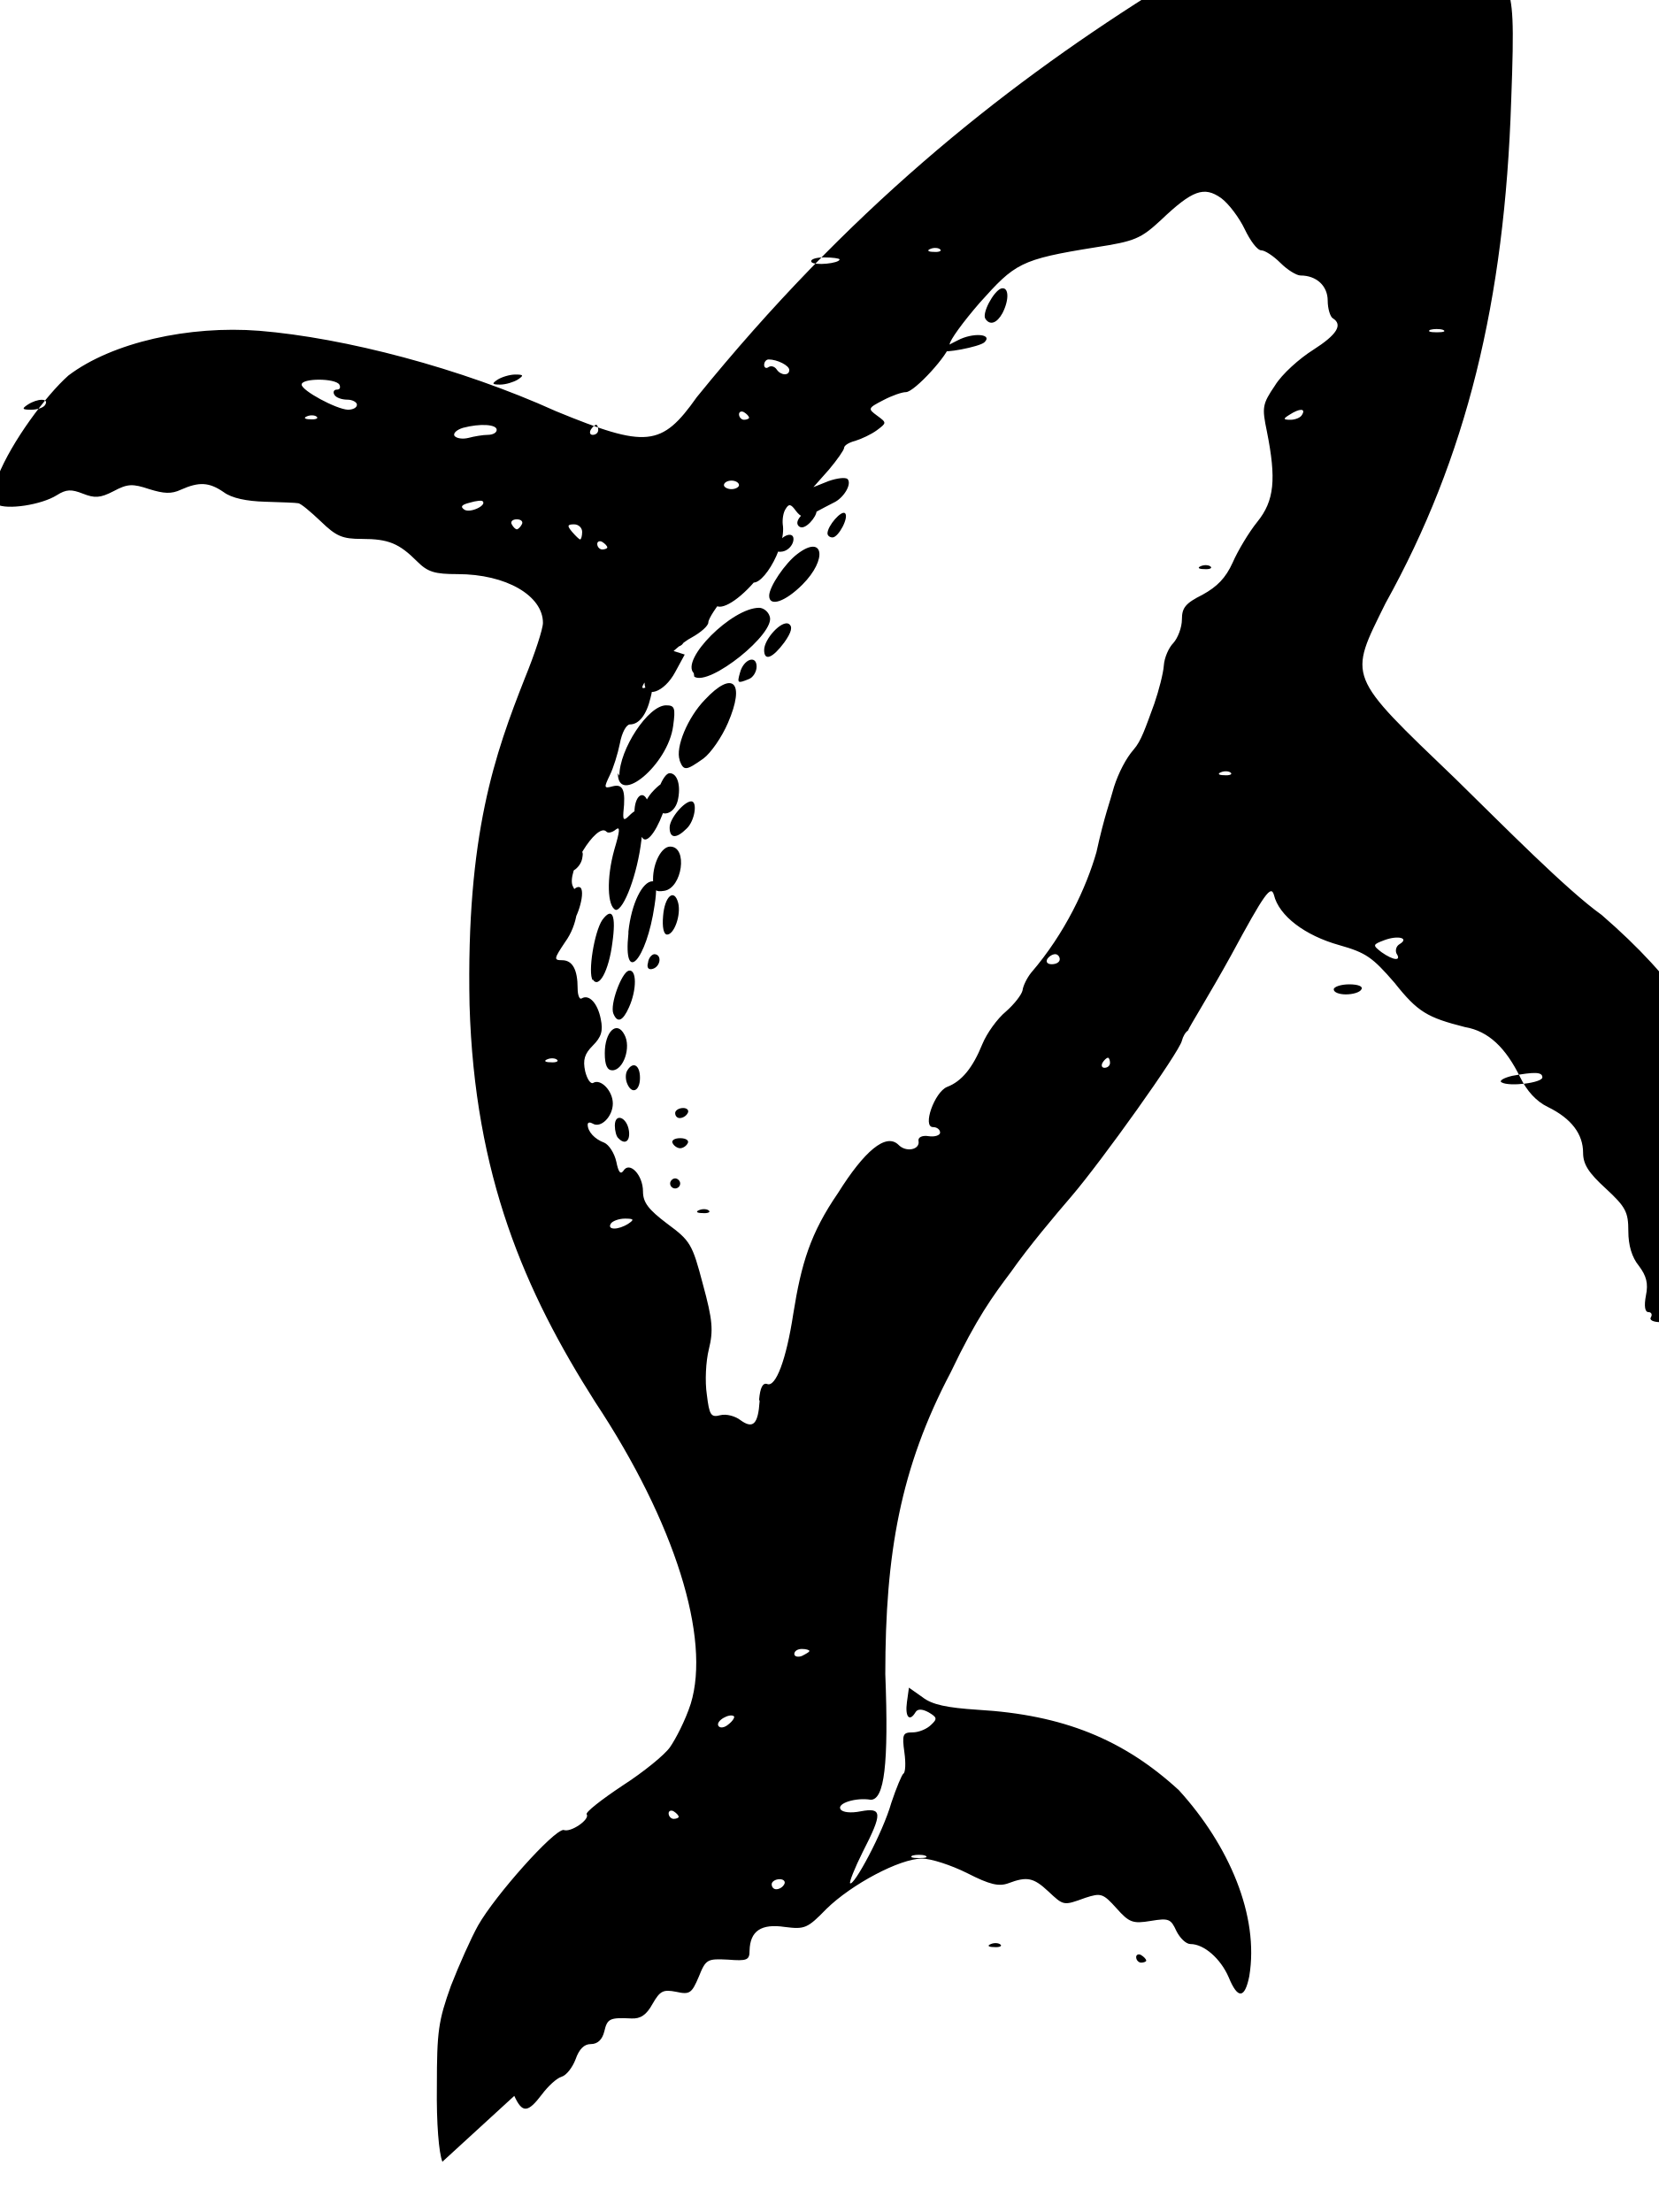
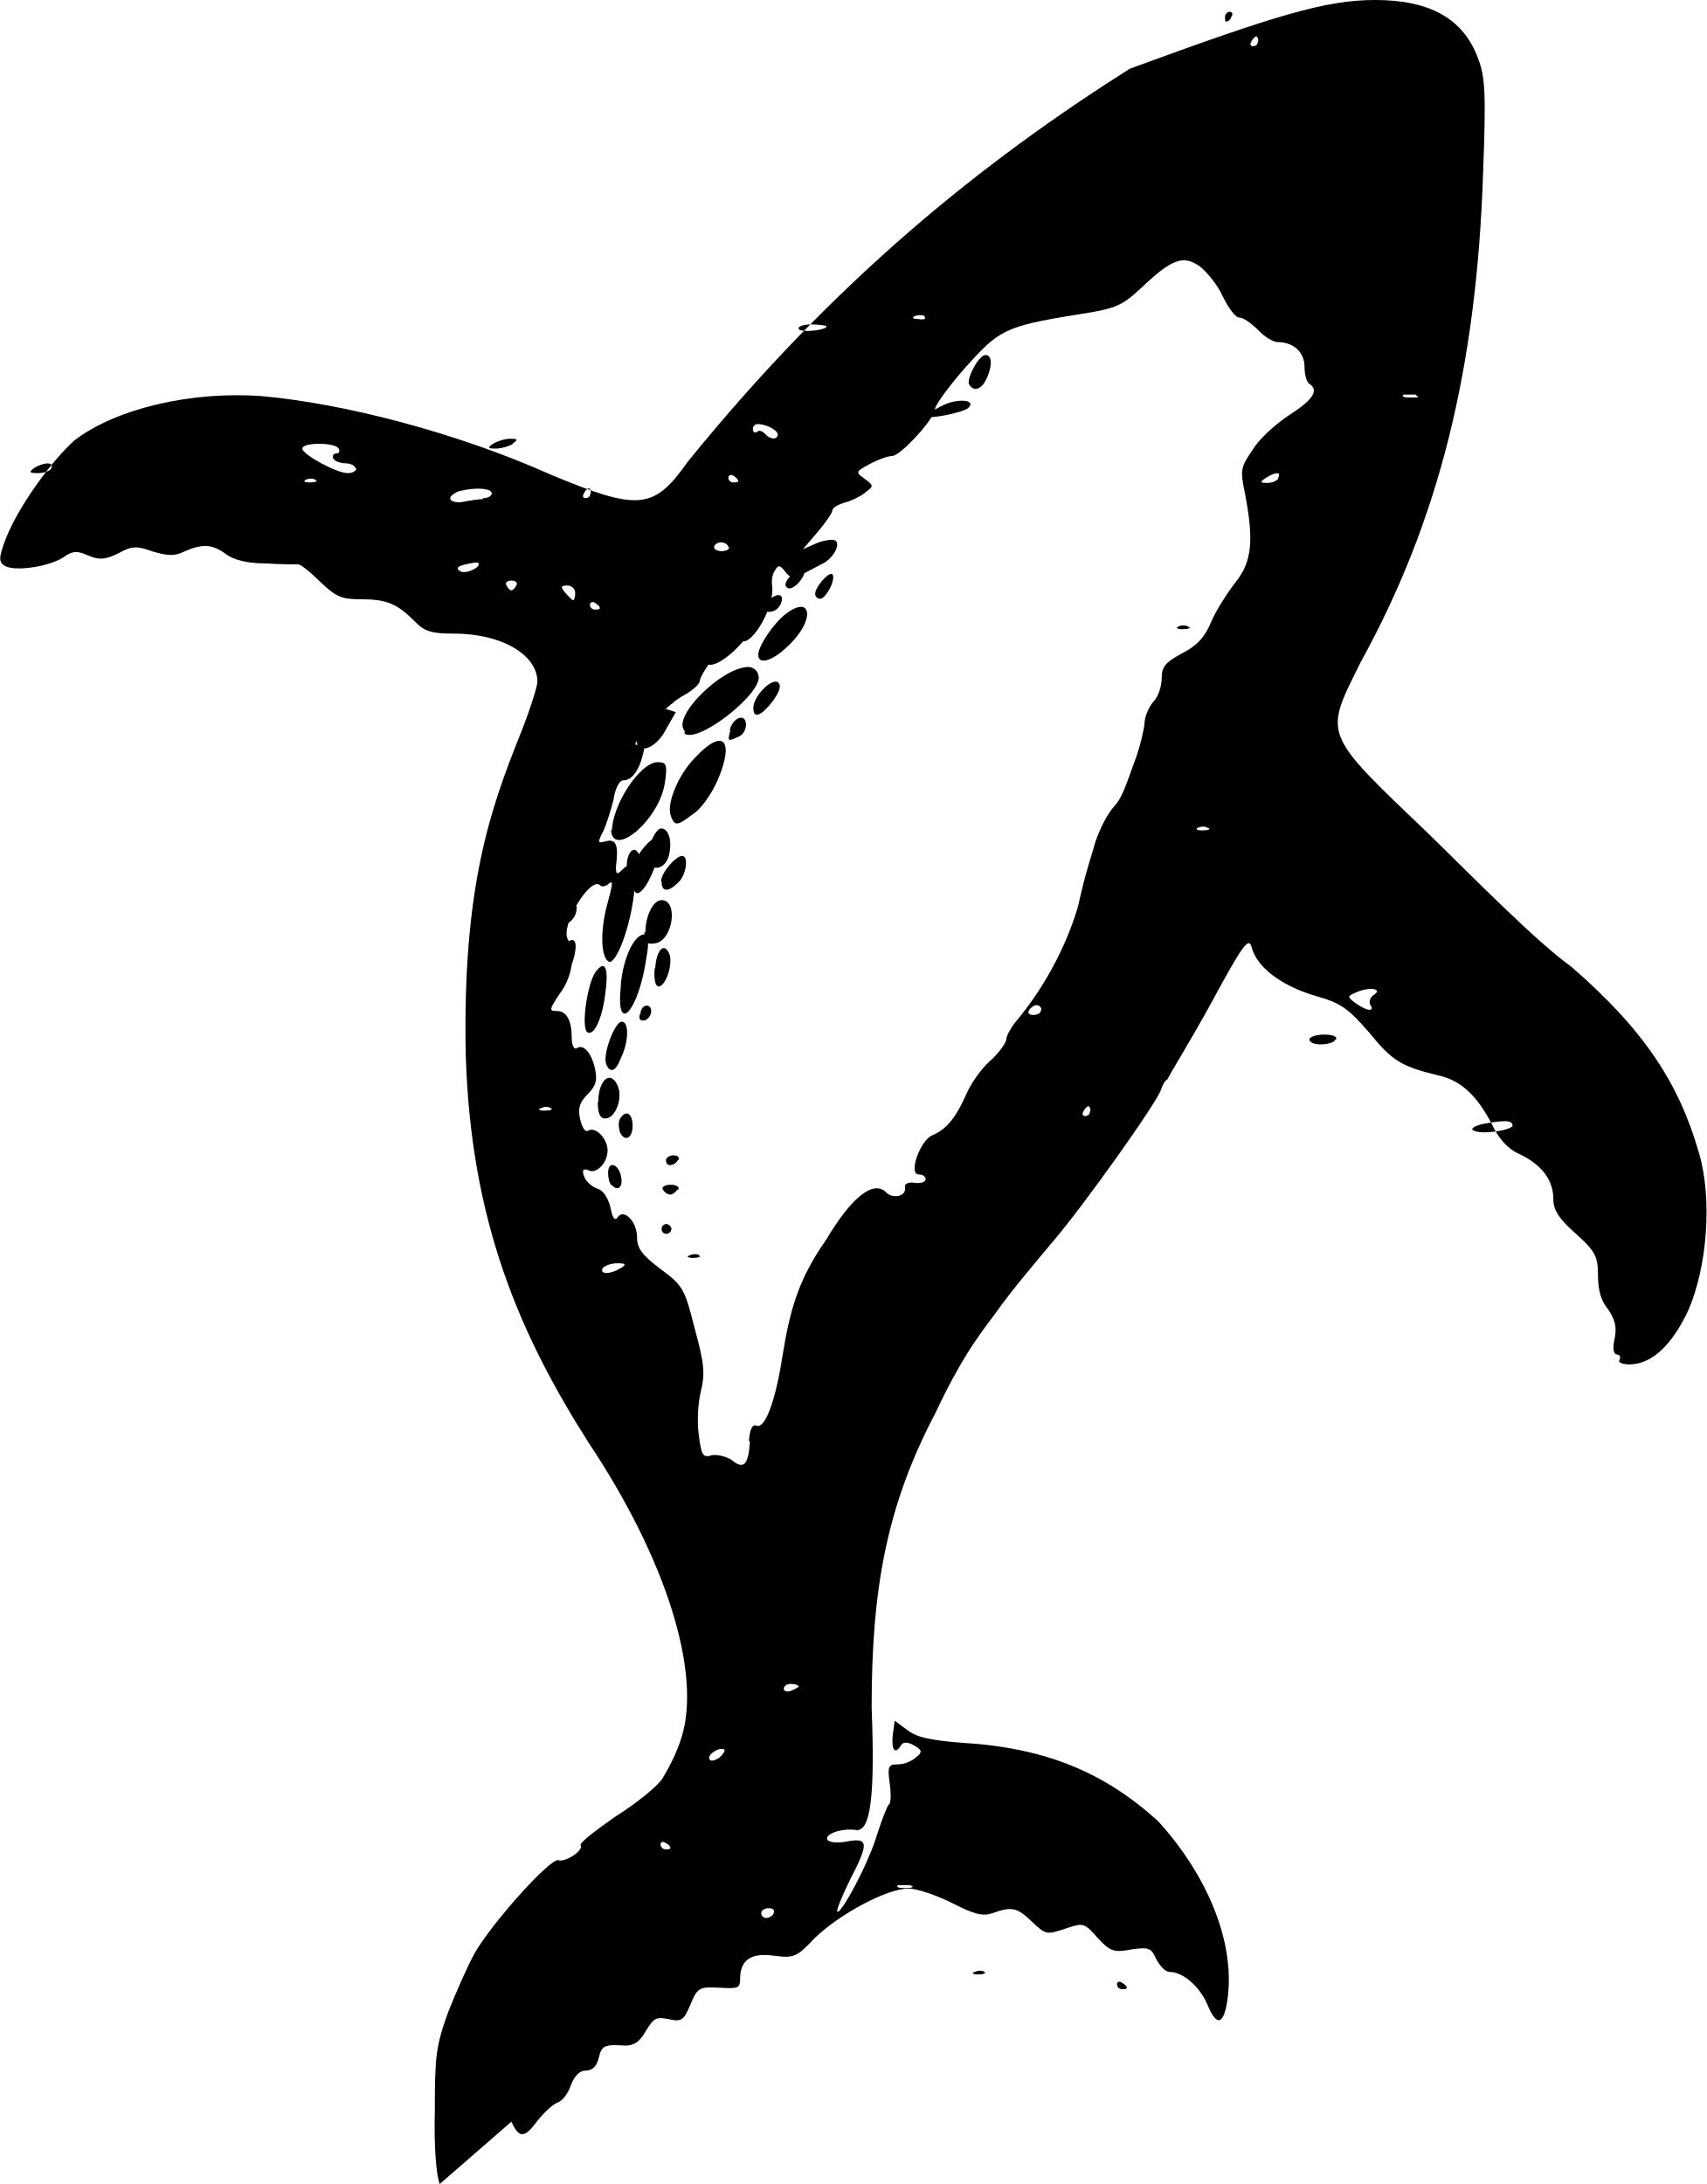
- <svg xmlns="http://www.w3.org/2000/svg" version="1.1" viewBox="0 0 330 440">
-   <path style="fill:#000000;" d="m88,430c-0.7-1.7-1.2-7.6-1.1-15,0-11,0.3-13,2.8-20,1.6-4.1,4-9.5,5.4-12,3.4-6,15-19,17-19,1.4,0.6,5.3-2.1,4.6-3.1-0.3-0.4,2.9-2.9,7.1-5.7,4.2-2.7,8.5-6.2,9.5-7.7,1.1-1.6,3-5.2,4.1-8.6,4-13-3.1-36-19-60-14-22-24-45-25-79-0.7-34,5.1-50,11-65,2-4.9,3.6-9.8,3.6-11,0-5.4-7.3-9.7-17-9.7-4.5,0-5.9-0.4-8-2.5-3.6-3.6-5.7-4.5-11-4.5-3.9,0-5.1-0.5-8.2-3.5-2-1.9-4-3.6-4.5-3.6-0.4-0.1-3.4-0.2-6.6-0.3-3.6-0.1-6.6-0.7-8.2-1.9-2.9-2-4.9-2.1-8.5-0.5-1.9,0.9-3.4,0.8-6.3-0.1-3.3-1.1-4.3-1.1-7.1,0.4-2.7,1.4-3.8,1.4-6.1,0.5s-3.3-0.9-5.2,0.3c-3,1.9-9.9,3-12,1.8-1.2-0.8-1.2-1.6,0.3-5.6,2.7-6.8,9.5-16,14-20,8.7-6.6,24-10,38-8.9,17,1.4,40,7.4,59,16,18,7.4,21,7.1,28-2.8,30-37,60-61,90-80,30-11,40-14,50-14,11-0.1,18,3.7,21,12,1.4,3.7,1.6,7,1,23-1.3,40-8.9,71-25,100-7.4,15-7.9,14,14,35,9.5,9.3,22,22,29,27,15,13,22,24,26,38,2.7,9.2,1.7,23-2.2,32-3.3,7-7.4,11-12,11-1.5,0-2.4-0.4-2-1,0.3-0.5,0.1-1-0.5-1-0.7,0-0.9-1.2-0.5-3.3,0.5-2.4,0.1-3.9-1.4-5.9-1.4-1.7-2.1-4.1-2.1-6.9,0-3.8-0.5-4.8-4.5-8.5-3.4-3.1-4.5-4.8-4.5-7.1,0-3.7-2.3-6.8-7-9.1-2.3-1.1-4.2-3.2-5.5-5.9-2.9-5.9-6.3-9.2-11-10-7.5-1.9-9.4-3-14-8.8-4.4-5.1-5.7-6-11-7.5-6.8-1.9-12-5.8-13-10-0.6-2-1.8-0.4-8.5,12-4.3,7.8-8.2,14-8.6,15-0.5,0.3-1,1.2-1.2,2-0.5,2.3-16,24-22,31-3.1,3.6-8.5,10-12,15-3.6,4.8-6.8,9.1-12,20-10,19-13,36-13,60,0.7,18-0.2,25-2.9,25-2.9-0.5-6.8,0.7-6,1.9,0.4,0.6,2,0.8,4,0.4,4.3-0.8,4.4,0.3,0.4,8.1-1.6,3.2-2.7,6-2.5,6.2,0.7,0.7,6.5-10,8.2-16,1-3,2.1-5.6,2.4-5.8,0.4-0.2,0.5-2.1,0.2-4.2-0.5-3.6-0.3-4,1.6-4,1.3,0,2.9-0.7,3.7-1.5,1.3-1.2,1.2-1.5-0.5-2.5-1.3-0.7-2.2-0.7-2.6,0-1.2,2-2.1,0.9-1.7-2l0.4-2.9,2.7,1.9c1.9,1.5,4.9,2.1,11,2.5,17,1,29,5.9,40,16,10,11,16,25,14,37-0.9,4.5-2.3,4.6-4.1,0.2-1.6-3.7-4.9-6.6-7.6-6.6-0.9,0-2.1-1.2-2.8-2.6-1.1-2.4-1.5-2.6-5.1-2s-4.3,0.3-6.8-2.5c-2.7-3-3.1-3.1-6.2-2.1-4.4,1.6-4.3,1.6-7.4-1.3-2.9-2.7-4.2-3-7.9-1.6-1.9,0.7-3.7,0.3-8.2-2-3.2-1.6-7.2-2.9-9-2.9-4.4,0-14,5.1-19,10-3.8,3.9-4.3,4.1-8.3,3.6-4.7-0.7-6.9,0.8-7,4.7,0,1.9-0.5,2.1-4.3,1.8-4.1-0.2-4.4-0.1-5.8,3.4-1.4,3.3-1.8,3.6-4.5,3-2.6-0.5-3.2-0.2-4.7,2.4-1.2,2.2-2.4,3-4.2,2.9-4.3-0.2-4.8,0-5.4,2.6-0.4,1.6-1.3,2.5-2.7,2.5-1.3,0-2.3,1-3,3-0.6,1.6-1.8,3.2-2.8,3.5s-2.7,1.9-3.9,3.5c-2.8,3.7-3.9,3.8-5.5,0.3zm140-40c0-0.3-0.5-0.8-1-1.1s-1-0.1-1,0.4c0,0.6,0.5,1.1,1,1.1s1-0.2,1-0.4zm-29-3.2c-0.3-0.3-1.2-0.4-1.9-0.1-0.8,0.3-0.5,0.6,0.6,0.6,1.1,0.1,1.7-0.2,1.3-0.5zm-43-12c0.3-0.5-0.1-1-0.9-1-0.9,0-1.6,0.5-1.6,1,0,0.6,0.4,1,0.9,1,0.6,0,1.3-0.4,1.6-1zm28-5.7c-0.6-0.2-1.8-0.2-2.5,0-0.6,0.3-0.1,0.5,1.3,0.5s1.9-0.2,1.2-0.5zm-49-7.7c0-0.3-0.5-0.8-1-1.1s-1-0.1-1,0.4c0,0.6,0.5,1.1,1,1.1s1-0.2,1-0.4zm11-20c-0.8-0.7-3.7,0.9-3.1,1.9,0.3,0.5,1.2,0.4,2-0.3,0.8-0.6,1.3-1.4,1.1-1.6zm15-13c0-0.2-0.7-0.4-1.5-0.4s-1.5,0.4-1.5,1c0,0.5,0.7,0.7,1.5,0.4,0.8-0.4,1.5-0.8,1.5-1zm-10-50c0.2-2.3,0.7-3.4,1.6-3.1,1.7,0.7,3.8-4.8,5.2-14,1.6-10,3.4-16,8.9-24,5.2-8.3,9.5-12,12-9.6,1.5,1.6,4.4,1,4-0.8-0.1-0.7,0.8-1.1,2-0.9,1.3,0.2,2.3-0.2,2.3-0.7,0-0.6-0.6-1.1-1.4-1.1-2.2,0,0.3-7,2.8-8,2.9-1.1,5.1-3.8,7-8.5,0.9-2.2,3-5.1,4.7-6.5,1.6-1.4,3.1-3.3,3.3-4.2,0.1-0.9,0.9-2.5,1.7-3.5,6.8-7.9,11-17,13-24,1.6-7.3,2.7-10,3.5-13,0.9-2.8,2.4-5.7,3.9-7.4s2.3-4.2,4.1-9.1c0.9-2.6,1.8-6.1,1.9-7.6,0.1-1.6,1-3.6,1.9-4.5,0.9-1,1.7-3.1,1.7-4.7,0-2.3,0.7-3.2,4.1-4.9,2.9-1.6,4.6-3.3,6-6.4,1-2.3,3.2-6,4.9-8.1,3.4-4.2,3.8-8.5,1.9-18-1-4.8-0.9-5.4,1.6-9.1,1.4-2.3,4.9-5.4,7.6-7.1,4.7-3,6-5,3.9-6.3-0.5-0.3-1-1.9-1-3.5,0-2.9-2.2-5-5.4-5-0.8,0-2.6-1.1-4-2.5s-3.1-2.5-3.8-2.5c-0.8,0-2.2-1.9-3.3-4.2s-3.2-5.1-4.7-6.2c-3.4-2.4-5.7-1.6-12,4.4-4,3.7-5.2,4.2-13,5.4-15,2.4-16,3.2-23,11-3.3,3.8-6,7.5-6,8.3,0,1.8-7,9.5-8.7,9.5-0.8,0-2.8,0.7-4.5,1.6-3.1,1.6-3.1,1.7-1.2,3.1s1.9,1.4-0.1,2.9c-1.1,0.8-3,1.7-4.3,2.1-1.2,0.3-2.2,0.9-2.2,1.4,0,0.4-1.4,2.4-3,4.3l-3.1,3.5,3-1.2c1.7-0.6,3.4-0.8,3.8-0.4,0.9,1-0.8,3.8-2.8,4.7-0.8,0.4-2.5,1.3-3.8,2-2.1,1.1-2.6,1-3.7-0.4-1-1.4-1.4-1.4-2-0.4-0.5,0.7-0.7,2.1-0.6,3.1,0.8,4.7-4.9,14-6.7,11-0.6-0.9-1.8-0.1-4.5,3-2,2.3-3.6,4.8-3.6,5.5s-1.5,2-3.3,3c-3.6,1.8-12,11-9.3,10,1.6-0.6,1.7-0.4,1.1,2-0.8,3.4-2.3,5.3-4.1,5.3-0.7,0-1.6,1.6-2,3.8-0.4,2-1.3,4.9-2,6.3-1.2,2.5-1.2,2.7,0.6,2.2,2-0.5,2.6,0.7,2.1,5.2-0.1,1.5,0.1,1.7,1.1,0.7,2.4-2.4,3.1-1.2,2.5,4.7-0.8,6.9-3.5,14-5.1,14-1.7-0.6-1.9-6.3-0.3-12,1.1-3.7,1.2-4.7,0.3-4-0.7,0.6-1.6,0.8-1.9,0.4-1.9-1.9-8.2,8.3-6.6,11,1.6,2.6,0.9,7.6-1.6,11-2.2,3.3-2.3,3.6-0.6,3.6,2.1,0,3.1,1.9,3.1,5.6,0,1.4,0.4,2.3,0.8,2,1.5-0.9,3.2,1,3.8,4.1,0.5,2.4,0.1,3.6-1.6,5.3-1.6,1.6-2,2.8-1.5,5.1,0.4,1.6,1.1,2.6,1.6,2.3,1.5-0.9,3.9,1.6,3.9,4.1,0,2.6-2.4,5-4,4-0.5-0.3-1-0.3-1,0.2,0,1.4,1.4,2.9,3.3,3.6,0.9,0.4,2,2,2.4,3.8,0.4,2,0.8,2.6,1.4,1.8,1.2-2,3.9,0.8,3.9,4.1,0,2.2,1.1,3.6,4.8,6.4,4.6,3.4,5,4,7.1,12,2,7.3,2.1,9.3,1.2,13-0.6,2.4-0.8,6.4-0.4,9,0.5,4.1,0.8,4.6,2.7,4.1,1.2-0.3,3,0.2,4,1,2.5,1.8,3.5,0.8,3.8-3.8zm-28-52c-0.4-0.3-0.7-1.5-0.7-2.5,0-2.6,2.4-1.7,2.8,1,0.3,2.1-0.8,2.9-2.1,1.5zm1.7-11c-0.3-0.8-0.3-1.9,0.1-2.5,1.1-1.8,2.5-1.1,2.5,1.5,0,2.7-1.7,3.4-2.6,1zm-4.4-5.9c0-4.3,2.4-6.6,3.9-3.7,1.4,2.5-0.2,7.1-2.4,7.1-1,0-1.5-1-1.5-3.4zm1.7-7.9c-0.7-1.8,1.6-8,3-8.5,1.7-0.5,1.7,3.8,0.1,7.3-1.2,2.7-2.3,3.2-3.1,1.2zm-4.1-6.6c-1-1.5,0.3-9.6,1.9-12,2-2.7,2.8-1,2,4.6-0.7,5.5-2.7,9.2-3.9,7.2zm11-3.5c0.1-1,0.8-1.7,1.3-1.7,1.5,0.1,1.2,2.4-0.3,2.9-0.9,0.3-1.3-0.2-1-1.2zm-3.9-6.2c0.6-5.6,2.8-10,4.8-10,0.8,0,0.9,1.6,0.4,4.8-1.6,11-6.3,16-5.2,5.6zm6.9-3.1c0.3-3.9,2.2-5.6,3-2.6,0.6,2.4-0.8,6.3-2.2,6.3-0.7,0-1-1.5-0.8-3.7zm-20,0c0-2.8,2.5-6.6,3.6-5.6,1,1.1-0.9,7.1-2.4,7.6-0.7,0.2-1.2-0.6-1.2-2zm18-7.3c0-3.3,1.7-6.5,3.4-6.5,3.6,0,2.4,8.3-1.2,8.8-1.8,0.3-2.2-0.2-2.2-2.3zm-6-1.3c0-1.9,1.2-4.2,2.2-4.2,1.4,0,0.5,4.3-1,4.8-0.6,0.2-1.2-0.1-1.2-0.6zm-11-1c0-0.5,0.7-1.6,1.6-2.3,1.4-1.2,1.6-1.1,1.3,0.5-0.4,2-2.9,3.5-2.9,1.8zm15-5.8c-1.5-1.5-0.6-6.4,1.7-9.1,3.1-3.5,4.3-2.5,2.8,2.5-1.4,4.5-3.5,7.6-4.5,6.6zm5.3-2.2c0-1.8,2.9-5.2,4.3-5.2,1.3,0,0.7,3.9-0.9,5.4-2.1,2.1-3.4,2-3.4-0.2zm-20,0c-1.6-1.6-1.5-7.6,0.1-11,1.4-2.8,4.6-3.8,5.8-1.8,1.4,2.2,1,8.7-0.7,11-1.8,2.7-3.4,3.1-5.2,1.3zm13-3c0-3.2,1.7-4.6,2.6-2.3,0.4,0.9,0,2.4-1,3.3-1.5,1.5-1.6,1.4-1.6-1zm4.4-1.1c-0.6-1.8,1.3-6.7,2.6-6.7,1.6,0,2.3,2.6,1.6,5.5-0.7,2.7-3.3,3.4-4.2,1.2zm-7.4-6.2c0-5.2,5.7-14,9.3-14,1.7,0,1.9,0.5,1.4,4.1-1,7.7-11,16-11,9.4zm12-3.1c-0.9-2.5,1.6-8.5,5-12,5.6-6,8.1-3.5,4.6,4.6-1.2,2.8-3.4,6-4.9,7.1-3.4,2.4-3.9,2.5-4.7,0.4zm-17-2.5c-2-3.1,3.5-14,7.1-14,2.4,0,1.6,4-1.1,5.2-1.4,0.6-2.5,1.5-2.5,2,0,1.3,1.8,0.9,2.3-0.4,0.2-0.7,0.7-1.1,1-0.8s-0.1,2-1,3.8c-1.8,3.7-4.8,5.8-5.8,4.1zm10-13c0-3.9,4.6-11,7.2-11,0.5,0,0.8,0.9,0.8,2,0,1.4-0.7,2-2.3,2.1l-2.2,0.1,2.3,0.6,2.2,0.7-1.9,3.5c-2.2,4.1-6.1,5.4-6.1,2zm19-1.9c0.7-2.7,3.3-3.6,3.3-1.2,0,1-0.7,2.2-1.6,2.5-2.2,0.9-2.3,0.8-1.7-1.3zm-9.2,0.1c-2.7-2.7,7.6-13,13-13,0.8,0,1.8,0.7,2.1,1.7,1.3,3.3-12,14-15,12zm14-4.6c0-2.2,3.5-6,4.9-5.2,0.8,0.5,0.6,1.6-0.9,3.7-2.3,3.1-4,3.8-4,1.5zm-10-10c0-2,6.7-8.9,8.1-8.4,2.5,0.8,2,2.9-1.4,6.3-3.6,3.6-6.7,4.6-6.7,2.1zm11-0.8c0-1.8,3.2-6.5,5.6-8.3,5.2-4,6.1,1,1,6.1-3.4,3.4-6.6,4.5-6.6,2.2zm1.6-10c0.8-2.2,3.6-3,3.2-0.9-0.2,1-1.1,1.9-2.1,2.1-1.2,0.2-1.5-0.1-1.1-1.2zm10-2.4c0-1.5,2.8-4.7,3.5-4,0.8,0.8-1.3,4.8-2.5,4.8-0.6,0-1-0.4-1-0.8zm-6-2.1c0-1.3,2.9-3.5,3.7-2.8,0.7,0.8-1.5,3.7-2.8,3.7-0.5,0-0.9-0.4-0.9-0.9zm20-31c0.5-1.5,5.6-2.9,6.3-1.8s-2.7,3-5,3c-0.9,0-1.5-0.5-1.3-1.2zm8.8-3.3c0-0.3,1.4-1.2,3.1-2,3-1.6,7.1-1.3,5.3,0.4-1,0.9-8.4,2.3-8.4,1.6zm8.6-6.3c-0.7-1.1,1.6-5.4,3.1-6,1.6-0.5,1.7,2.2,0.3,4.9-1.1,2-2.5,2.5-3.4,1.1zm-71,180c1.2-0.8,1.1-1-0.7-1-1.2,0-2.5,0.5-2.8,1-0.8,1.3,1.5,1.3,3.5,0zm16-2.6c-0.3-0.3-1.2-0.4-1.9-0.1-0.8,0.3-0.5,0.6,0.6,0.6,1.1,0.1,1.7-0.2,1.3-0.5zm-5.7-5.4c0-0.5-0.5-1-1-1s-1,0.5-1,1c0,0.6,0.5,1,1,1s1-0.4,1-1zm1.5-8c0.3-0.5-0.3-1-1.5-1s-1.8,0.5-1.5,1c0.3,0.6,1,1,1.5,1s1.2-0.4,1.5-1zm0-6c0.3-0.5-0.1-1-0.9-1-0.9,0-1.6,0.5-1.6,1,0,0.6,0.4,1,0.9,1,0.6,0,1.3-0.4,1.6-1zm170-7.1c0-1.1-1.6-1.1-6-0.3-1.7,0.4-2.7,1-2.1,1.3,1.5,0.9,8.1,0.1,8.1-1zm-86-2.9c0-0.5-0.2-1-0.4-1-0.3,0-0.8,0.5-1.1,1-0.3,0.6-0.1,1,0.4,1,0.6,0,1.1-0.4,1.1-1zm-110-0.6c-0.3-0.3-1.2-0.4-1.9-0.1-0.8,0.3-0.5,0.6,0.6,0.6,1.1,0.1,1.7-0.2,1.3-0.5zm160-14c0.4-0.6-0.7-1-2.4-1s-3.1,0.5-3.1,1c0,0.6,1.1,1,2.4,1,1.4,0,2.8-0.4,3.1-1zm-60-6c0-0.5-0.4-1-0.9-1-0.6,0-1.3,0.5-1.6,1-0.3,0.6,0.1,1,0.9,1,0.9,0,1.6-0.4,1.6-1zm67-1.1c-0.3-0.6-0.1-1.5,0.6-1.9,2-1.2-0.3-1.8-3-0.8-2.4,0.9-2.4,1-0.6,2.4,2.4,1.7,4,1.8,3,0.3zm-33-36c-0.3-0.3-1.2-0.4-1.9-0.1-0.8,0.3-0.5,0.6,0.6,0.6,1.1,0.1,1.7-0.2,1.3-0.5zm-4-41c-0.3-0.3-1.2-0.4-1.9-0.1-0.8,0.3-0.5,0.6,0.6,0.6,1.1,0.1,1.7-0.2,1.3-0.5zm-120-3.8c0-0.3-0.5-0.8-1-1.1s-1-0.1-1,0.4c0,0.6,0.5,1.1,1,1.1s1-0.2,1-0.4zm-5-3.1c0-0.8-0.7-1.5-1.6-1.5-1.4,0-1.4,0.3-0.4,1.5,0.7,0.8,1.4,1.5,1.6,1.5s0.4-0.7,0.4-1.5zm-12-1.5c0.3-0.5-0.1-1-1-1s-1.3,0.5-1,1c0.3,0.6,0.8,1,1,1s0.7-0.4,1-1zm-7.8-4.6c-0.1-0.2-1.3-0.1-2.6,0.3-1.6,0.4-1.9,0.8-1,1.4,1.2,0.7,4.5-0.9,3.6-1.7zm51-3.2c0-0.5-0.7-0.9-1.5-0.9s-1.5,0.4-1.5,0.9c0,0.4,0.7,0.8,1.5,0.8s1.5-0.4,1.5-0.8zm-50-10c1,0,1.8-0.4,1.8-1,0-1.1-3.3-1.3-6.7-0.4-1.3,0.4-2,1.1-1.7,1.6,0.4,0.5,1.6,0.7,2.8,0.4,1.1-0.3,2.9-0.6,3.8-0.6zm22-1c0-0.5-0.2-1-0.4-1-0.3,0-0.8,0.5-1.1,1-0.3,0.6-0.1,1,0.4,1,0.6,0,1.1-0.4,1.1-1zm-56-2.6c-0.3-0.3-1.2-0.4-1.9-0.1-0.8,0.3-0.5,0.6,0.6,0.6,1.1,0.1,1.7-0.2,1.3-0.5zm86,0.2c0-0.3-0.5-0.8-1-1.1s-1-0.1-1,0.4c0,0.6,0.5,1.1,1,1.1s1-0.2,1-0.4zm110-0.6c0.8-1.3-0.5-1.3-2.5,0-1.3,0.8-1.3,1,0.2,1,0.9,0,2-0.4,2.3-1zm-250-2c0.8-1.3-1.5-1.3-3.5,0-1.2,0.8-1.1,1,0.7,1,1.2,0,2.5-0.4,2.8-1zm62,0c0-0.5-0.9-1-1.9-1-1.1,0-2.3-0.4-2.6-1-0.3-0.5-0.1-1,0.5-1s0.8-0.4,0.5-1c-0.8-1.3-7.5-1.3-7.5,0,0,1.2,6.9,4.9,9.2,5,1,0,1.8-0.4,1.8-1zm32-5c1.2-0.8,1.2-1-0.5-1-1.1,0-2.7,0.5-3.5,1-1.2,0.8-1.2,1,0.5,1,1.1,0,2.7-0.5,3.5-1zm54-1.9c0-0.9-2.4-2.1-4.1-2.1-0.5,0-0.9,0.5-0.9,1.1,0,0.5,0.4,0.8,0.9,0.4,0.5-0.3,1.2-0.1,1.6,0.5,0.8,1.2,2.5,1.3,2.5,0.1zm130-8c-0.6-0.2-1.8-0.2-2.5,0-0.6,0.3-0.1,0.5,1.3,0.5s1.9-0.2,1.2-0.5zm-120-14c0-0.2-1.4-0.4-3.1-0.4-1.6,0-2.8,0.4-2.5,0.9,0.5,0.8,5.6,0.3,5.6-0.5zm20-2c-0.3-0.3-1.2-0.4-1.9-0.1-0.8,0.3-0.5,0.6,0.6,0.6,1.1,0.1,1.7-0.2,1.3-0.5zm68-56c0-0.5-0.2-1-0.4-1-0.3,0-0.8,0.5-1.1,1-0.3,0.6-0.1,1,0.4,1,0.6,0,1.1-0.4,1.1-1zm-5.5-5c0.3-0.5,0.1-1-0.4-1-0.6,0-1.1,0.5-1.1,1,0,0.6,0.2,1,0.4,1,0.3,0,0.8-0.4,1.1-1z" />
+ <svg xmlns="http://www.w3.org/2000/svg" viewBox="0 0 347.7 445">
+   <path d="M89.6 445c-.7-1.7-1.2-7.6-1-15 0-11 .2-13 2.7-20 1.6-4 4-9.5 5.4-12 3.4-6 15-19 17-19 1.4.6 5.3-2 4.6-3-.3-.5 3-3 7-5.8 4.3-2.7 8.6-6.2 9.6-7.7 1-1.6 3-5.2 4-8.6 4-13-3-36-19-60-14-22-24-45-25-79-.7-34 5-50 11-65 2-5 3.6-10 3.6-11 0-5.5-7.3-9.8-17-9.8-4.5 0-6-.4-8-2.5-3.6-3.6-5.7-4.5-11-4.5-4 0-5-.5-8.2-3.5-2-2-4-3.6-4.5-3.6s-3.5 0-6.7-.2c-3.6 0-6.6-.7-8.2-2-2.8-2-4.8-2-8.4-.4-2 1-3.4.8-6.3 0-3.3-1.2-4.3-1.2-7 .3-2.8 1.4-4 1.4-6.2.5-2.2-1-3.2-1-5 .3-3 2-10 3-12 1.8-1.3-.8-1.3-1.6.2-5.6 2.7-6.8 9.5-16 14-20 8.7-6.6 24-10 38-9 17 1.5 40 7.5 59 16 18 7.5 21 7.2 28-2.7 30-37 60-61 90-80 30-11 40-14 50-14 11 0 18 3.7 21 12 1.4 3.7 1.6 7 1 23-1.3 40-9 71-25 100-7.4 15-8 14 14 35 9.5 9.3 22 22 29 27 15 13 22 24 26 38 2.7 9.2 1.7 23-2.2 32-3.3 7-7.4 11-12 11-1.5 0-2.4-.4-2-1 .3-.5 0-1-.5-1-.7 0-1-1.2-.5-3.3.5-2.4 0-4-1.4-6-1.4-1.6-2-4-2-6.8 0-4-.6-5-4.6-8.6-3.4-3-4.5-4.8-4.5-7 0-3.8-2.3-7-7-9.2-2.3-1-4.2-3.2-5.5-6-3-5.8-6.3-9-11-10-7.5-1.8-9.4-3-14-8.7-4.4-5-5.7-6-11-7.5-6.8-2-12-5.8-13-10-.6-2-1.8-.4-8.5 12-4.3 7.8-8.2 14-8.6 15-.6.3-1 1.2-1.3 2-.5 2.3-16 24-22 31-3 3.6-8.5 10-12 15-3.6 4.8-6.8 9-12 20-10 19-13 36-13 60 .7 18-.2 25-3 25-2.8-.5-6.7.7-6 2 .5.5 2 .7 4 .3 4.4-.8 4.5.3.5 8-1.6 3.3-2.7 6-2.5 6.3.7.7 6.5-10 8.2-16 1-3 2-5.6 2.3-5.8.4-.2.5-2 .2-4.2-.5-3.6-.3-4 1.6-4 1.4 0 3-.7 3.8-1.5 1.3-1 1.2-1.4-.5-2.4-1.3-.7-2.2-.7-2.6 0-1.2 2-2 1-1.7-2l.4-3 2.7 2c2 1.5 5 2 11 2.5 17 1 29 6 40 16 10 11 16 25 14 37-.8 4.6-2.2 4.7-4 .3-1.6-3.7-5-6.6-7.6-6.6-1 0-2-1.2-2.8-2.6-1-2.3-1.5-2.5-5-2-3.7.7-4.4.4-7-2.4-2.6-3-3-3-6-2-4.5 1.5-4.4 1.5-7.5-1.4-2.8-2.7-4-3-7.8-1.6-2 .7-3.7.3-8.2-2-3.2-1.6-7.2-3-9-3-4.4 0-14 5.2-19 10-3.8 4-4.3 4.2-8.3 3.7-4.7-.7-7 .8-7 4.7 0 2-.5 2-4.3 1.8-4-.2-4.4 0-5.8 3.4-1.4 3.3-1.8 3.6-4.5 3-2.5-.5-3-.2-4.6 2.4-1.2 2.2-2.4 3-4.2 3-4.3-.3-4.8 0-5.4 2.5-.4 1.7-1.3 2.6-2.7 2.6-1.2 0-2.2 1-3 3-.5 1.6-1.7 3.2-2.7 3.5-1 .4-2.7 2-4 3.6-2.7 3.7-3.8 3.8-5.4.3zm140-40c0-.3-.5-.8-1-1-.5-.4-1-.2-1 .3 0 .6.5 1 1 1s1 0 1-.3zm-29-3.2c-.3-.3-1.2-.4-2 0-.7.2-.4.5.7.5 1 0 1.7-.2 1.3-.5zm-43-12c.3-.5 0-1-1-1-.8 0-1.5.5-1.5 1 0 .6.5 1 1 1 .6 0 1.3-.4 1.6-1zm28-5.7H183c-.5.4 0 .6 1.4.6s2-.2 1.2-.5zm-49-7.6c0-.3-.5-.8-1-1-.5-.4-1-.2-1 .3 0 .6.5 1 1 1s1 0 1-.3zm11-20c-.8-.7-3.7 1-3 2 .2.4 1 .3 2-.4.7-.6 1.2-1.4 1-1.6zm15-13c0-.2-.7-.4-1.5-.4-.7 0-1.4.4-1.4 1 0 .5.7.7 1.5.4 1-.4 1.6-.8 1.6-1zm-10-50c.2-2.3.7-3.4 1.6-3 1.7.6 3.8-5 5.2-14 1.6-10 3.4-16 9-24 5-8.4 9.4-12 12-9.7 1.4 1.6 4.3 1 4-.8-.2-.8.7-1.2 2-1 1.2.2 2.2-.2 2.2-.7 0-.6-.6-1-1.4-1-2.2 0 .3-7 2.8-8 3-1.2 5-4 7-8.6 1-2.2 3-5 4.7-6.5 1.6-1.4 3-3.3 3.3-4.2 0-1 1-2.5 1.7-3.5 6.8-8 11-17 13-24 1.6-7.3 2.7-10 3.5-13 1-2.8 2.4-5.7 4-7.4 1.4-1.6 2.2-4 4-9 1-2.6 1.8-6 2-7.6 0-1.6 1-3.6 1.8-4.5 1-1 1.7-3.2 1.7-4.8 0-2.3.7-3.2 4-5 3-1.5 4.7-3.2 6-6.3 1-2.4 3.3-6 5-8.2 3.4-4.2 3.8-8.5 2-18-1-4.8-1-5.4 1.5-9 1.4-2.4 5-5.5 7.6-7.2 4.7-3 6-5 4-6.3-.6-.3-1-2-1-3.5 0-3-2.3-5-5.5-5-.8 0-2.6-1-4-2.5-1.4-1.4-3-2.5-3.8-2.5-.8 0-2.2-2-3.3-4.2-1-2.3-3.2-5-4.7-6.2-3.4-2.4-5.7-1.6-12 4.4-4 3.7-5.2 4.2-13 5.4-15 2.4-16 3.2-23 11-3.3 3.8-6 7.5-6 8.3 0 1.8-7 9.5-8.7 9.5-.8 0-2.8.7-4.5 1.6-3 1.6-3 1.7-1.2 3 2 1.5 2 1.5 0 3-1 .8-3 1.7-4.3 2-1.2.4-2.2 1-2.2 1.5s-1.4 2.5-3 4.4l-3 3.5 3-1.3c1.6-.6 3.3-.8 3.7-.4 1 1-.8 3.8-2.8 4.7l-3.8 2c-2 1-2.6 1-3.7-.4-1-1.4-1.5-1.4-2-.4-.6.7-.8 2-.7 3 .8 4.8-5 14-6.7 11-.6-.8-1.8 0-4.5 3-2 2.4-3.5 5-3.5 5.6 0 .7-1.5 2-3.3 3-3.6 1.8-12 11-9.3 10 1.5-.6 1.6-.4 1 2-.8 3.4-2.3 5.3-4 5.3-.8 0-1.7 1.7-2 4-.5 2-1.4 4.8-2 6.2-1.3 2.5-1.3 2.7.5 2.2 2-.5 2.6.7 2 5.2 0 1.5.2 1.7 1.2.7 2.4-2.4 3-1.2 2.5 4.7-.8 7-3.5 14-5 14-1.8-.6-2-6.3-.4-12 1-3.7 1.2-4.7.3-4-.6.6-1.5.8-1.8.4-2-2-8.2 8.3-6.6 11 1.6 2.6 1 7.6-1.6 11-2.2 3.3-2.3 3.6-.6 3.6 2 0 3 2 3 5.6 0 1.4.5 2.3 1 2 1.4-1 3 1 3.7 4 .6 2.5.2 3.7-1.5 5.4-1.6 1.6-2 2.8-1.5 5 .4 1.7 1 2.7 1.6 2.4 1.5-1 4 1.6 4 4 0 2.7-2.5 5-4 4-.6-.2-1-.2-1 .3 0 1.4 1.3 3 3.2 3.6 1 .4 2 2 2.4 3.8.4 2 .8 2.7 1.4 2 1.2-2 4 .7 4 4 0 2.2 1 3.6 4.7 6.4 4.6 3.4 5 4 7 12 2 7.3 2.2 9.3 1.3 13-.6 2.4-.8 6.4-.4 9 .5 4 .8 4.6 2.7 4 1-.2 3 .3 4 1 2.4 2 3.4 1 3.7-3.7zm-28-52c-.4-.3-.7-1.5-.7-2.5 0-2.7 2.3-1.8 2.7 1 .3 2-.8 2.8-2 1.4zm1.7-11c-.3-.8-.3-2 0-2.5 1.2-2 2.6-1.2 2.6 1.4 0 2.7-1.8 3.4-2.7 1zm-4.4-6c0-4.2 2.3-6.5 3.8-3.6 1.4 2.5-.2 7-2.4 7-1 0-1.5-1-1.5-3.3zm1.6-7.8c-.7-1.8 1.6-8 3-8.5 1.7-.4 1.7 4 0 7.4-1 2.7-2.2 3.2-3 1.2zm-4-6.6c-1-1.5.2-9.6 1.8-12 2-2.7 2.8-1 2 4.6-.7 5.5-2.7 9.2-4 7.2zm11-3.5c0-1 .7-1.7 1.2-1.7 1.5 0 1.2 2.4-.3 3-1 .2-1.3-.3-1-1.3zm-4-6.2c.6-5.6 2.8-10 4.8-10 .8 0 1 1.6.4 4.8-1.6 11-6.3 16-5.2 5.7zm7-3c.2-4 2-5.7 3-2.7.5 2.4-1 6.3-2.3 6.3-.7 0-1-1.6-.8-3.8zm-20 0c0-3 2.4-6.7 3.5-5.7 1 1-.8 7-2.3 7.6-.7.2-1.2-.6-1.2-2zm18-7.4c0-3.4 1.6-6.6 3.3-6.6 3.5 0 2.3 8.3-1.3 8.8-1.8.3-2.2-.2-2.2-2.3zm-6-1.4c0-2 1-4.2 2-4.2 1.5 0 .6 4.3-1 4.8-.5.2-1 0-1-.6zm-11-1c0-.5.6-1.6 1.5-2.3 1.5-1.2 1.7-1 1.4.5-.4 2-3 3.5-3 1.8zm15-5.8c-1.6-1.5-.7-6.4 1.6-9 3-3.6 4.3-2.6 2.8 2.4-1.4 4.5-3.5 7.6-4.5 6.6zm5.2-2.2c0-1.8 3-5.2 4.3-5.2 1.4 0 .8 4-.8 5.4-2 2-3.4 2-3.4-.2zm-20 0c-1.6-1.6-1.5-7.6 0-11 1.5-2.8 4.7-3.8 6-1.8 1.3 2.2 1 8.7-.8 11-1.8 2.7-3.4 3-5.2 1.3zm13-3c0-3.2 1.7-4.6 2.6-2.3.4 1 0 2.4-1 3.3-1.5 1.5-1.6 1.4-1.6-1zm4.4-1c-.6-2 1.3-6.8 2.6-6.8 1.6 0 2.3 2.6 1.6 5.5-.7 2.7-3.3 3.4-4.2 1.2zm-7.4-6.3c0-5.2 5.7-14 9.3-14 1.8 0 2 .5 1.5 4-1 7.8-11 16-11 9.5zm12-3c-1-2.6 1.6-8.6 5-12 5.6-6 8-3.6 4.6 4.5-1.2 2.8-3.4 6-5 7-3.3 2.5-3.8 2.6-4.6.5zm-17-2.6c-2-3 3.5-14 7-14 2.5 0 1.7 4-1 5.2-1.4.5-2.5 1.4-2.5 2 0 1.2 1.8.8 2.3-.5.2-.7.7-1 1-.8.3.3 0 2-1 3.8-1.8 3.7-4.8 5.8-5.8 4zm10-13c0-4 4.6-11 7.2-11 .5 0 .8 1 .8 2 0 1.4-.7 2-2.3 2l-2.2.2 2.3.5 2.2.7-2 3.5c-2 4-6 5.4-6 2zm19-2c.7-2.6 3.3-3.5 3.3-1 0 1-.6 2-1.5 2.4-2.2 1-2.3 1-1.7-1.2zm-9.2.2c-2.7-2.8 7.6-13 13-13 .8 0 1.8.6 2 1.6 1.4 3.3-12 14-15 12zm14-4.7c0-2.2 3.5-6 5-5.2.7.6.5 1.7-1 3.8-2.3 3-4 3.8-4 1.5zm-10-10c0-2 6.7-9 8-8.4 2.6.7 2 2.8-1.3 6.2-3.6 3.6-6.7 4.6-6.7 2zm11-.8c0-1.8 3.2-6.5 5.6-8.3 5.2-4 6 1 1 6-3.4 3.5-6.6 4.6-6.6 2.3zm1.6-10c.8-2.2 3.6-3 3.2-1-.2 1-1 2-2 2.2-1.3.2-1.6 0-1.2-1.2zm10-2.4c0-1.4 2.8-4.6 3.5-4 .8 1-1.3 5-2.5 5-.6 0-1-.5-1-1zm-6-2c0-1.3 3-3.5 3.7-2.8.6.8-1.6 3.7-3 3.7-.4 0-.8-.5-.8-1zm20-31c.5-1.5 5.6-3 6.3-1.8.7 1-2.7 3-5 3-1 0-1.5-.5-1.3-1.2zm8.8-3.3c0-.3 1.4-1.2 3-2 3-1.6 7.2-1.3 5.4.4-1 1-8.4 2.4-8.4 1.7zm8.6-6.3c-.7-1 1.6-5.4 3-6 1.7-.5 1.8 2.2.4 5-1 2-2.5 2.4-3.4 1zm-71 180c1.2-.8 1-1-.7-1-1.3 0-2.6.5-3 1-.7 1.3 1.6 1.3 3.6 0zm16-2.6c-.3-.3-1.2-.4-2 0-.7.2-.4.5.7.5 1 0 1.7-.2 1.3-.5zm-5.7-5.4c0-.5-.6-1-1-1-.6 0-1 .5-1 1 0 .6.4 1 1 1 .4 0 1-.4 1-1zm1.4-8c.3-.5-.3-1-1.5-1-1.3 0-2 .5-1.6 1 .3.6 1 1 1.5 1 .4 0 1-.4 1.4-1zm0-6c.3-.5 0-1-1-1-.8 0-1.5.5-1.5 1 0 .6.3 1 .8 1 .6 0 1.3-.4 1.6-1zm170-7c0-1.2-1.6-1.2-6-.4-1.7.4-2.7 1-2 1.3 1.4 1 8 0 8-1zm-86-3c0-.5-.2-1-.4-1-.3 0-.8.5-1 1-.4.6-.2 1 .3 1 .6 0 1-.4 1-1zm-110-.6c-.3-.3-1.2-.4-2 0-.7.2-.4.5.7.5 1.2 0 1.8-.2 1.4-.5zm160-14c.4-.6-.7-1-2.4-1s-3 .5-3 1c0 .6 1 1 2.3 1 1.4 0 2.8-.4 3-1zm-60-6c0-.5-.4-1-1-1-.5 0-1.2.5-1.5 1-.4.6 0 1 .8 1 1 0 1.6-.4 1.6-1zm67-1c-.3-.7 0-1.6.6-2 2-1.2-.3-1.8-3-.8-2.4 1-2.4 1-.6 2.4 2.4 1.7 4 1.8 3 .3zm-33-36c-.3-.4-1.2-.5-2-.2-.7.3-.4.6.7.6 1.2 0 1.8-.2 1.4-.5zm-4-41c-.3-.4-1.2-.5-2-.2-.7.3-.4.6.7.6 1.2 0 1.8-.2 1.4-.5zm-120-4c0-.2-.5-.7-1-1-.5-.3-1 0-1 .4 0 .6.5 1 1 1s1 0 1-.3zm-5-3c0-.8-.7-1.5-1.6-1.5-1.4 0-1.4.3-.4 1.5.7.8 1.4 1.5 1.6 1.5.2 0 .4-.7.4-1.5zm-12-1.5c.3-.5 0-1-1-1s-1.3.5-1 1c.3.6.8 1 1 1 .2 0 .7-.4 1-1zm-7.8-4.6c0-.2-1.3 0-2.6.3-1.6.4-2 .8-1 1.4 1.2.7 4.5-1 3.6-1.7zm51-3.2c0-.5-.7-1-1.5-1-.7 0-1.4.5-1.4 1 0 .4.7.8 1.5.8 1 0 1.6-.4 1.6-.8zm-50-10c1 0 1.8-.4 1.8-1 0-1-3.3-1.3-6.7-.4-1.3.5-2 1.2-1.7 1.7.4.5 1.6.7 2.8.4 1-.2 3-.5 3.8-.5zm22-1c0-.5-.2-1-.4-1-.3 0-.8.5-1 1-.4.6-.2 1 .3 1 .6 0 1-.4 1-1zm-56-2.6c-.3-.4-1.2-.5-2-.2-.7.3-.4.6.7.6 1 0 1.7-.2 1.3-.5zm86 0c0-.2-.5-.7-1-1-.5-.3-1 0-1 .4 0 .6.5 1 1 1s1 0 1-.3zm110-.5c.8-1.3-.5-1.3-2.5 0-1.2.8-1.2 1 .3 1 1 0 2-.4 2.3-1zm-250-2c.8-1.3-1.5-1.3-3.5 0-1 .8-1 1 .8 1 1.2 0 2.5-.4 2.8-1zm62 0c0-.5-1-1-2-1s-2.2-.4-2.5-1c-.2-.5 0-1 .6-1s.8-.4.5-1c-.7-1.3-7.4-1.3-7.4 0 0 1.2 7 5 9.2 5 1 0 1.8-.4 1.8-1zm32-5c1.2-.8 1.2-1-.5-1-1 0-2.6.5-3.4 1-1.2.8-1.2 1 .5 1 1.2 0 2.8-.5 3.6-1zm54-2c0-.8-2.4-2-4-2-.6 0-1 .5-1 1 0 .6.4 1 1 .5.4-.3 1 0 1.5.5 1 1.2 2.6 1.3 2.6 0zm130-8H286c-.5.4 0 .6 1.4.6s2 0 1.2-.4zm-120-14s-1.4-.3-3-.3c-1.7 0-3 .4-2.6 1 .5.7 5.6.2 5.6-.6zm20-2c-.3-.2-1.2-.3-2 0-.7.3-.4.6.7.6 1 .2 1.7 0 1.3-.4zm68-56c0-.4-.2-1-.4-1-.3 0-.8.6-1 1-.4.7-.2 1 .3 1 .6 0 1-.3 1-1zm-5.5-5c.4-.4.2-1-.3-1-.6 0-1 .6-1 1 0 .7 0 1 .3 1s.8-.3 1-1z" />
</svg>
